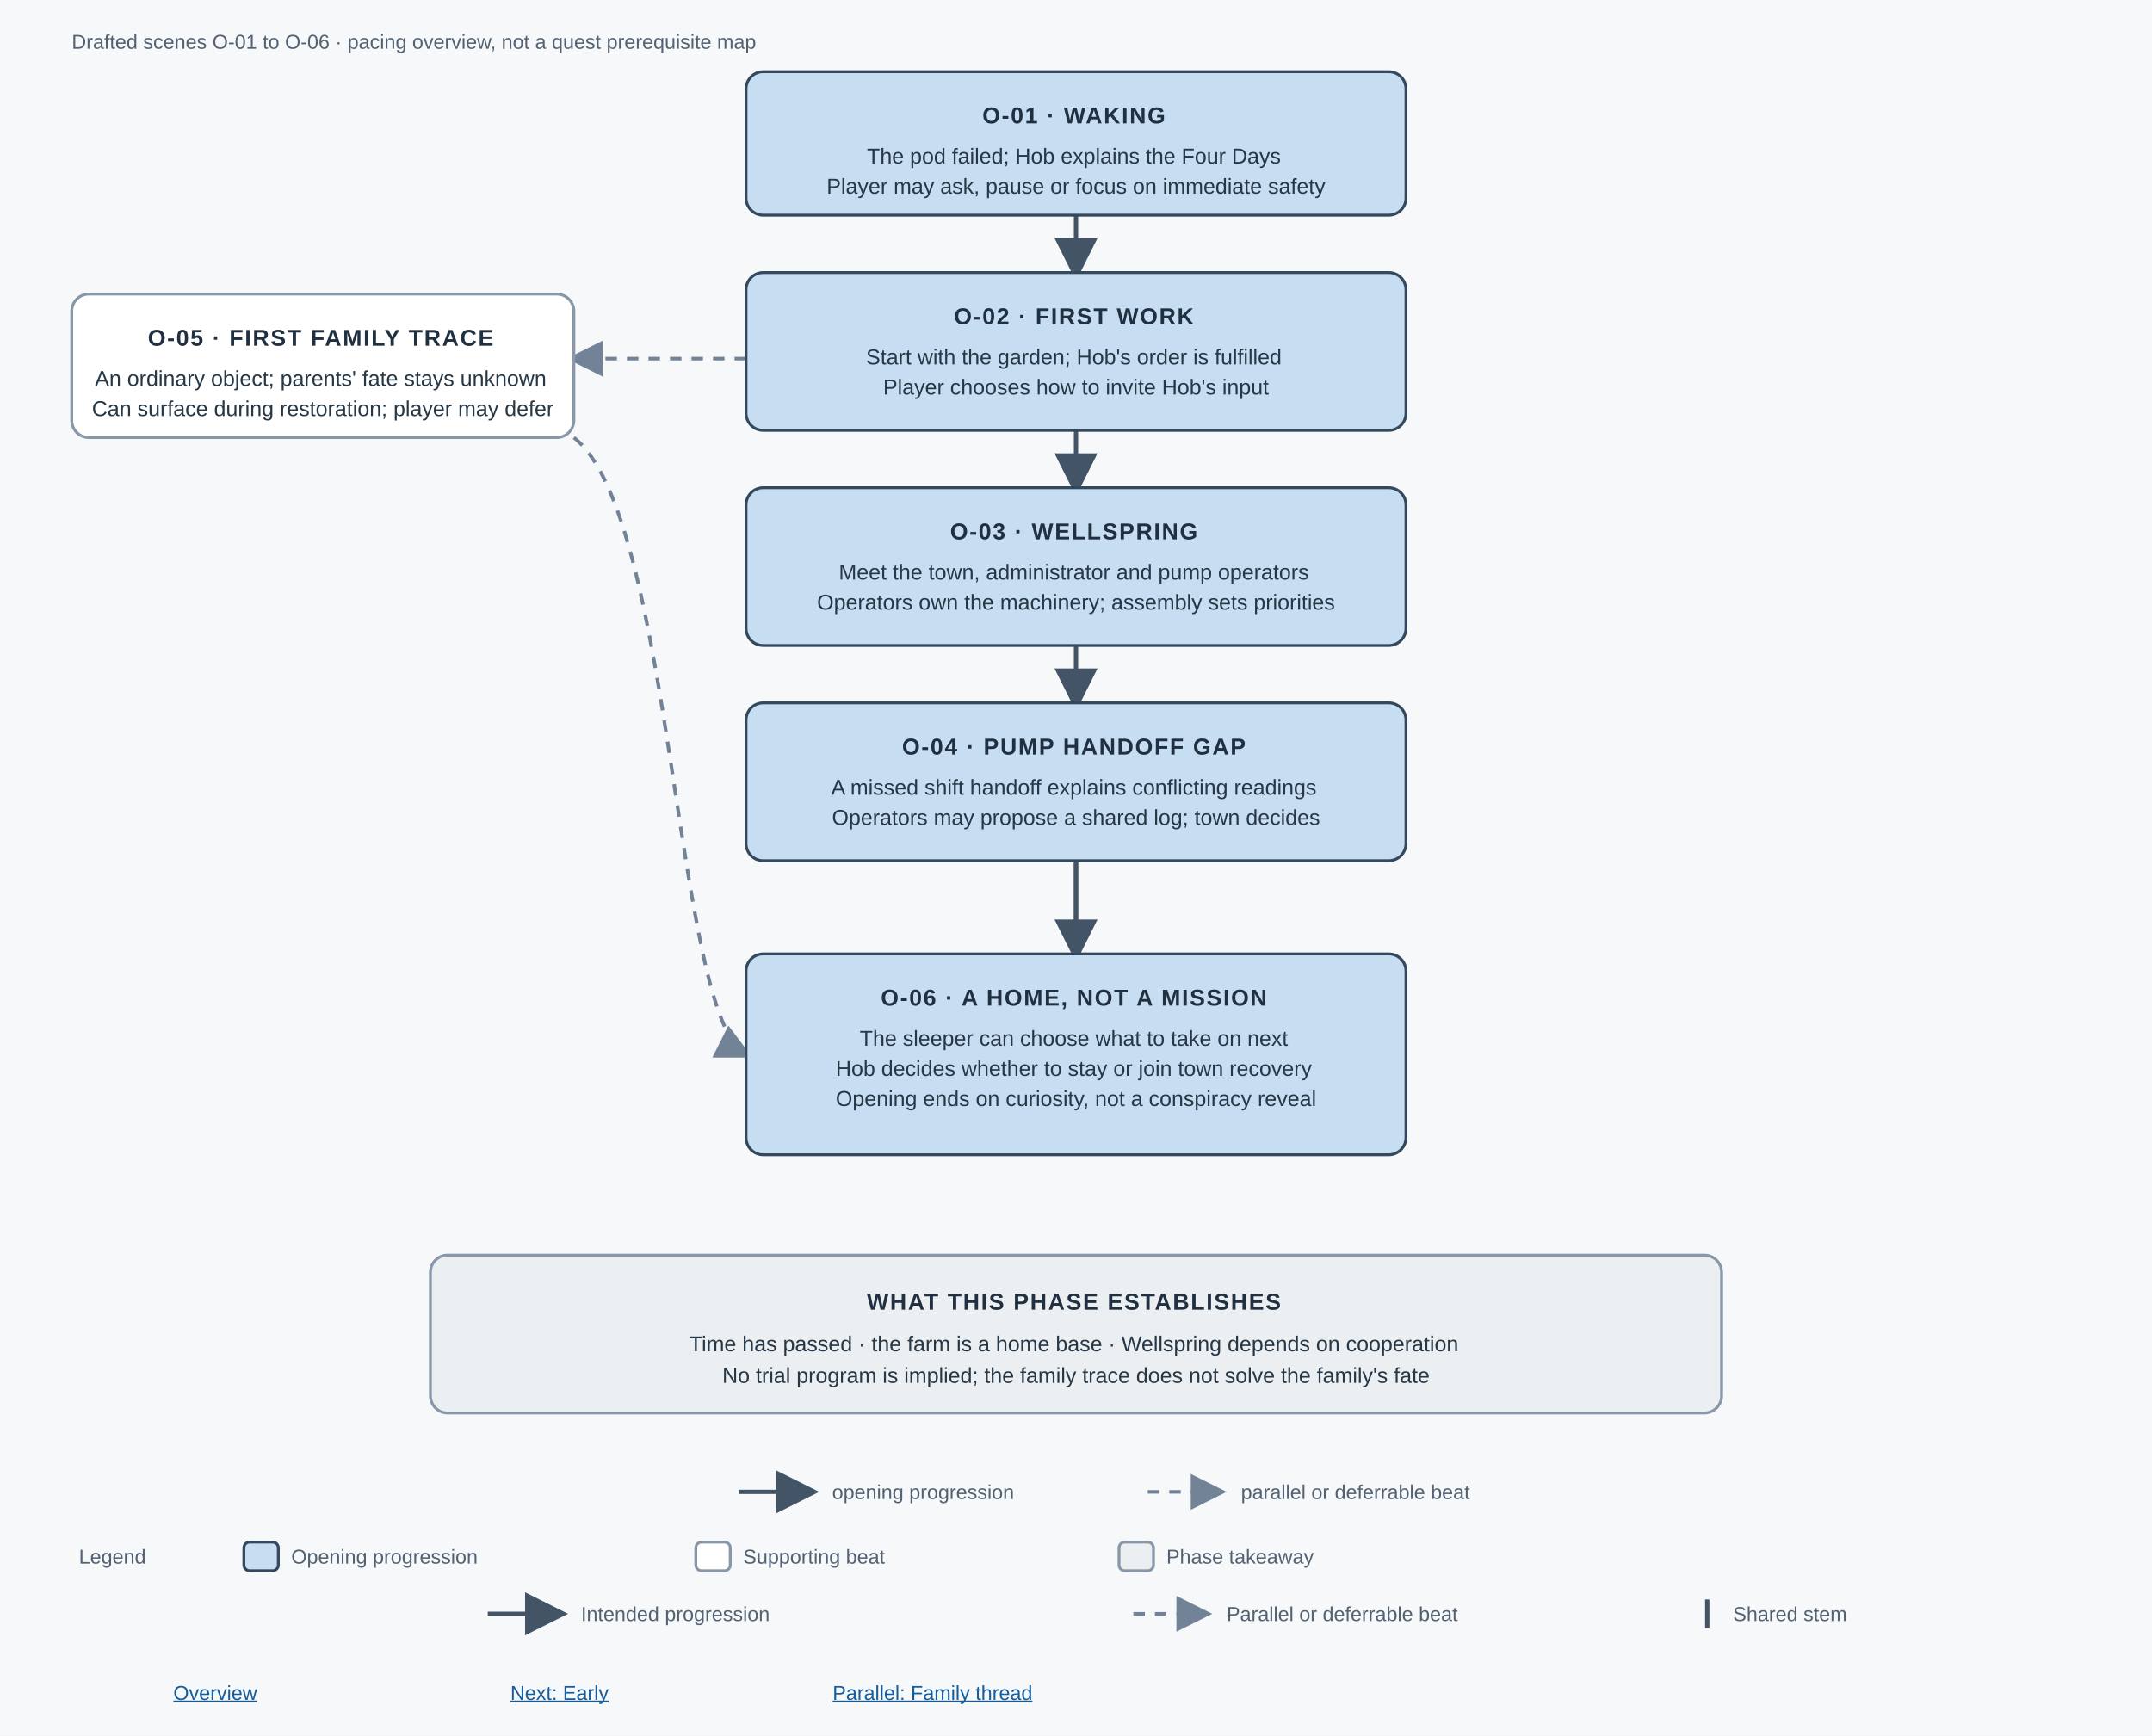
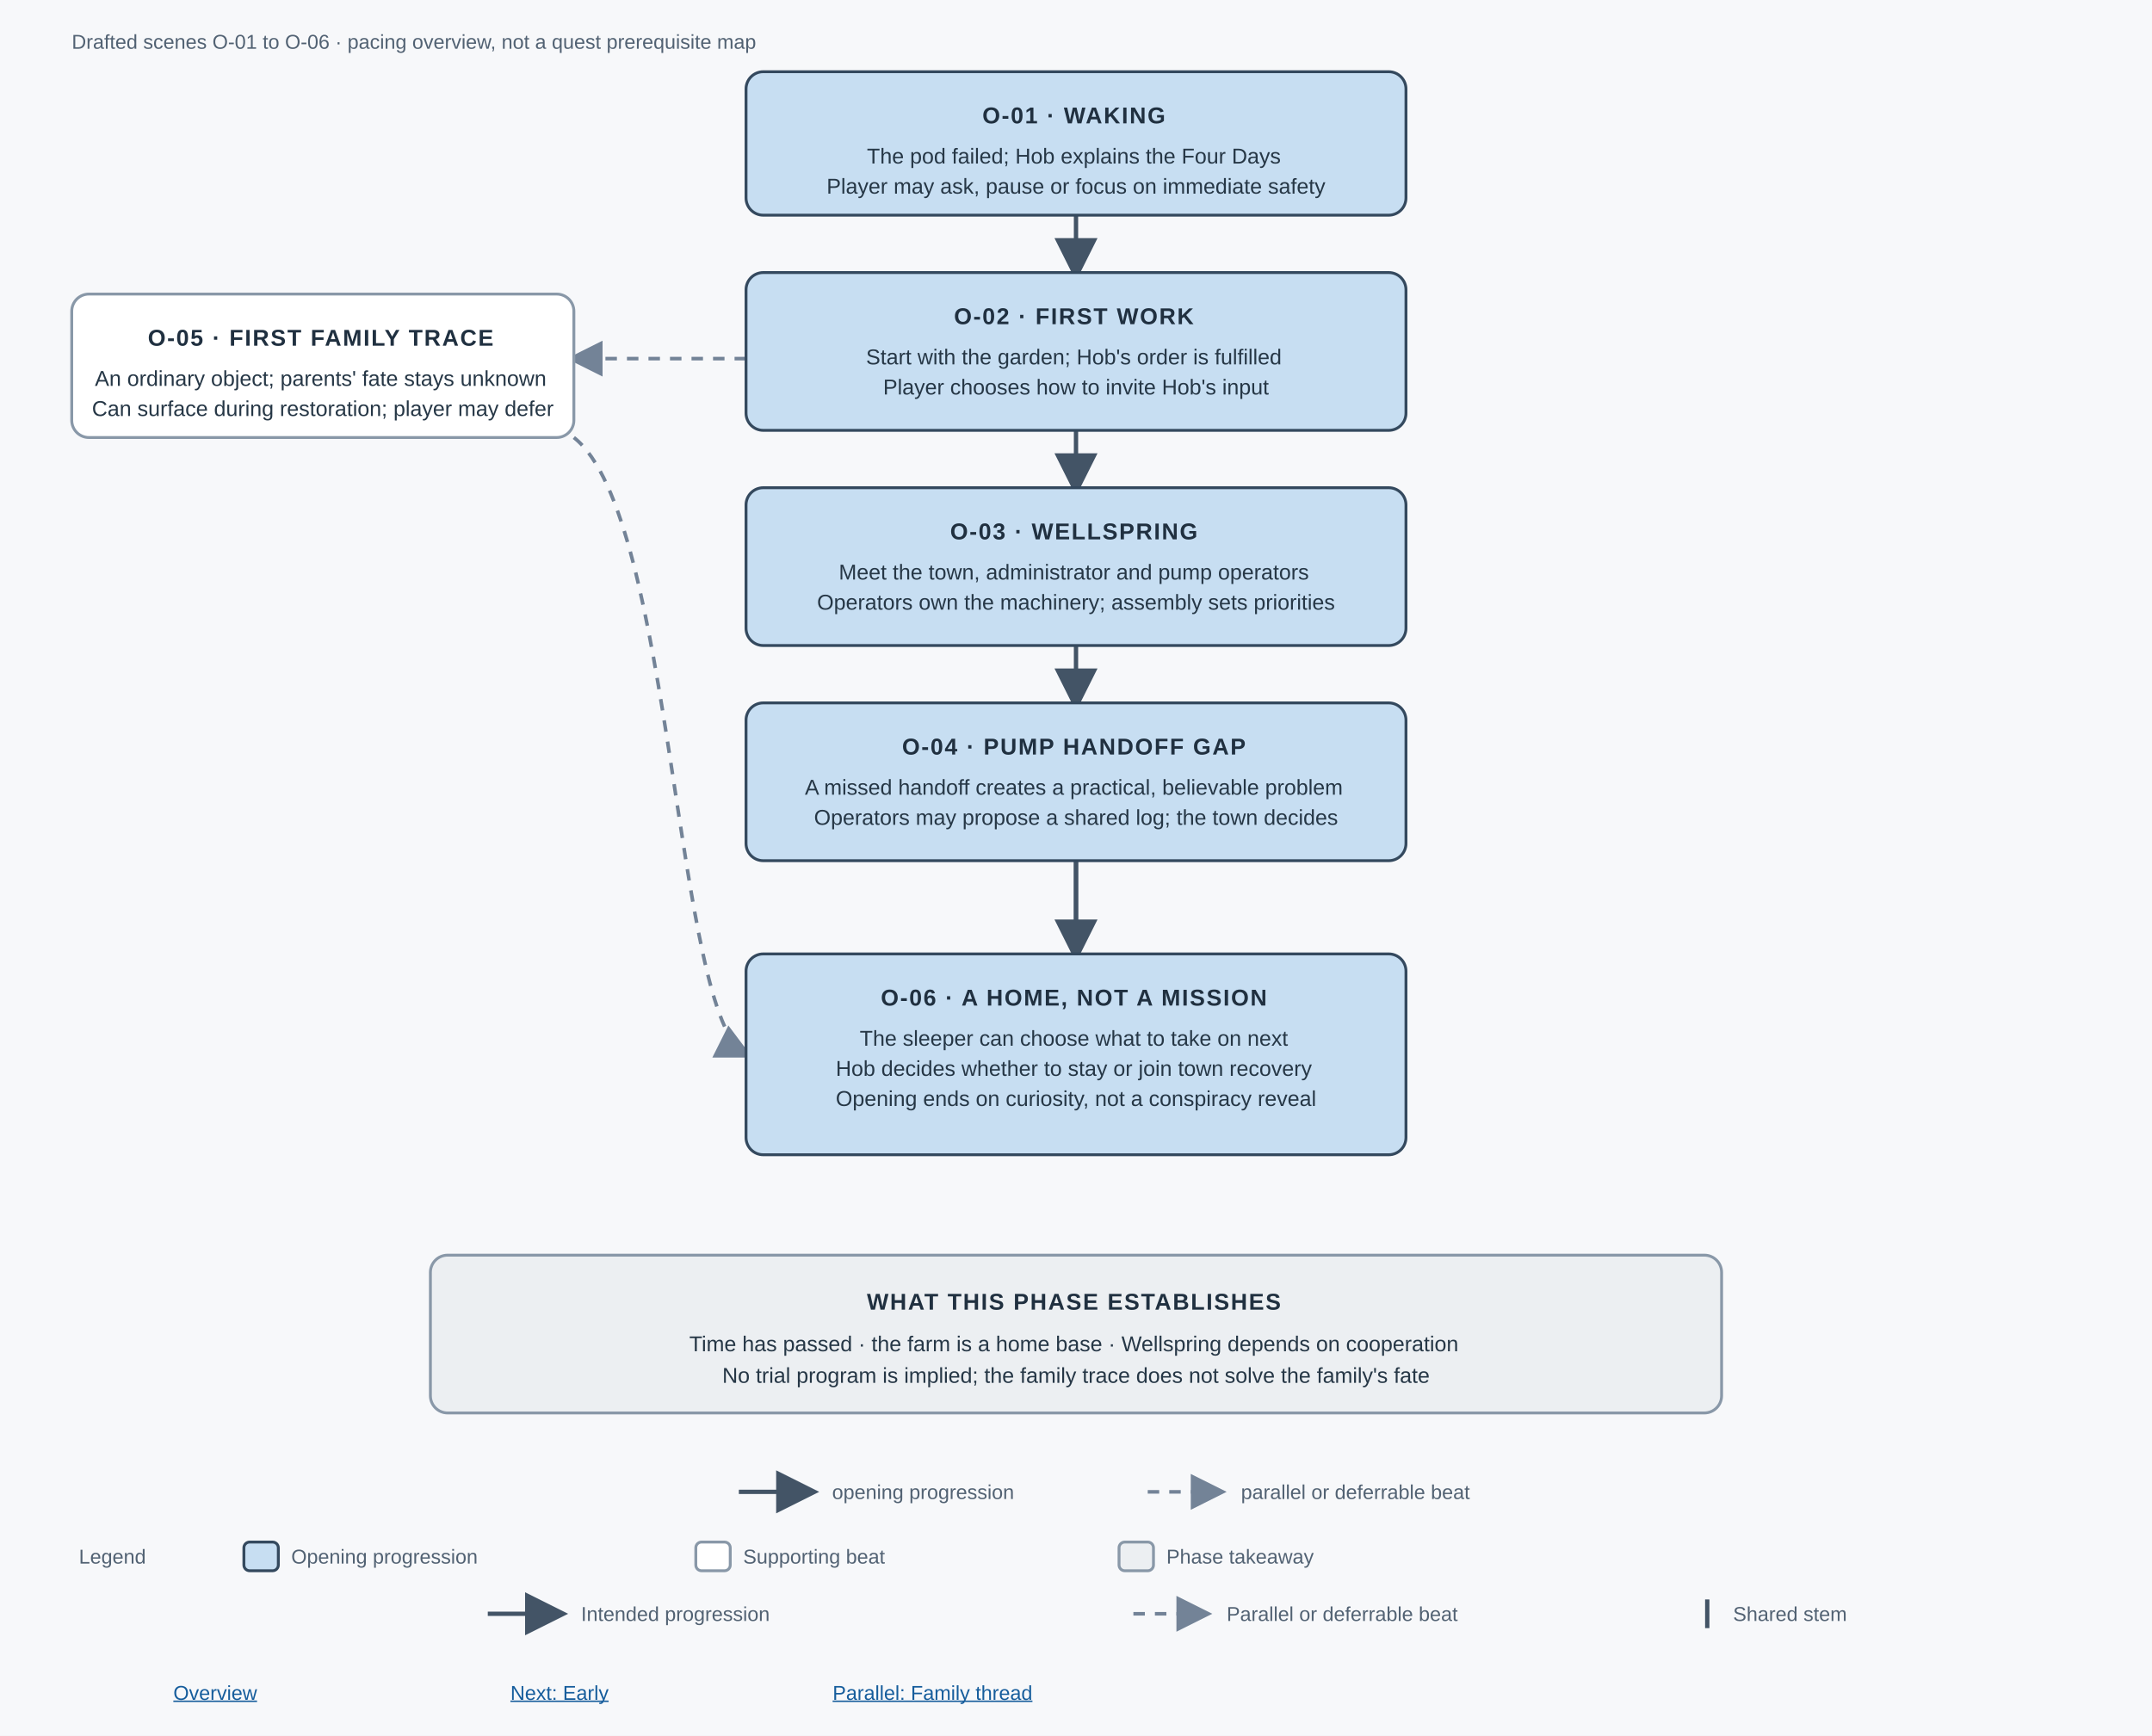
<svg xmlns="http://www.w3.org/2000/svg" width="1500" height="1210" viewBox="0 0 1500 1210" role="img" aria-labelledby="title description">
  <defs>
    <marker id="arrow" markerWidth="10" markerHeight="10" refX="8" refY="5" orient="auto" markerUnits="strokeWidth">
      <path d="M 0 0 L 10 5 L 0 10 z" fill="#435466" />
    </marker>
    <marker id="arrow-dashed" markerWidth="10" markerHeight="10" refX="8" refY="5" orient="auto" markerUnits="strokeWidth">
      <path d="M 0 0 L 10 5 L 0 10 z" fill="#738397" />
    </marker>
    <style>
			.background { fill: #f7f8fa; }
			.main { fill: #c7def2; stroke: #34495e; stroke-width: 2; }
			.side { fill: #ffffff; stroke: #8998a8; stroke-width: 2; }
			.summary { fill: #eceff2; stroke: #8998a8; stroke-width: 2; }
			.path { fill: none; stroke: #435466; stroke-width: 3; marker-end: url(#arrow); }
			.branch { fill: none; stroke: #738397; stroke-width: 2.5; stroke-dasharray: 8 7; marker-end: url(#arrow-dashed); }
			.trunk { fill: none; stroke: #435466; stroke-width: 3; }
			.title { fill: #203040; font: 700 16px "Segoe UI", Arial, sans-serif; letter-spacing: 1px; }
			.copy { fill: #263746; font: 15px "Segoe UI", Arial, sans-serif; }
			.small { fill: #526273; font: 14px "Segoe UI", Arial, sans-serif; }
			.label-bg { fill: #f7f8fa; }
			.label { fill: #526273; font: italic 13px "Segoe UI", Arial, sans-serif; }
			.nav-link { fill: #165d9c; font: 14px "Segoe UI", Arial, sans-serif; text-decoration: underline; cursor: pointer; }
		</style>
  </defs>
  <rect class="background" width="1500" height="1210" />
  <text class="small" x="50" y="34">Drafted scenes O-01 to O-06 · pacing overview, not a quest prerequisite map</text>
  <path class="path" d="M 750 150 V 190" />
  <path class="path" d="M 750 300 V 340" />
  <path class="path" d="M 750 450 V 490" />
  <path class="path" d="M 750 600 V 665" />
  <path class="branch" d="M 520 250 H 400" />
  <path class="branch" d="M 400 305 C 470 360 470 710 520 735" />
  <path class="trunk" d="M 750 600 V 735" />
  <path class="path" d="M 750 735 V 790" />
  <rect class="main" x="520" y="50" width="460" height="100" rx="12" />
  <text text-anchor="middle" x="750" y="86">
    <tspan class="title">O-01 · WAKING</tspan>
    <tspan class="copy" x="750" dy="28">The pod failed; Hob explains the Four Days</tspan>
    <tspan class="copy" x="750" dy="21">Player may ask, pause or focus on immediate safety</tspan>
  </text>
  <rect class="main" x="520" y="190" width="460" height="110" rx="12" />
  <text text-anchor="middle" x="750" y="226">
    <tspan class="title">O-02 · FIRST WORK</tspan>
    <tspan class="copy" x="750" dy="28">Start with the garden; Hob's order is fulfilled</tspan>
    <tspan class="copy" x="750" dy="21">Player chooses how to invite Hob's input</tspan>
  </text>
  <rect class="main" x="520" y="340" width="460" height="110" rx="12" />
  <text text-anchor="middle" x="750" y="376">
    <tspan class="title">O-03 · WELLSPRING</tspan>
    <tspan class="copy" x="750" dy="28">Meet the town, administrator and pump operators</tspan>
    <tspan class="copy" x="750" dy="21">Operators own the machinery; assembly sets priorities</tspan>
  </text>
  <rect class="main" x="520" y="490" width="460" height="110" rx="12" />
  <text text-anchor="middle" x="750" y="526">
    <tspan class="title">O-04 · PUMP HANDOFF GAP</tspan>
-     <tspan class="copy" x="750" dy="28">A missed shift handoff explains conflicting readings</tspan>
-     <tspan class="copy" x="750" dy="21">Operators may propose a shared log; town decides</tspan>
+     <tspan class="copy" x="750" dy="28">A missed handoff creates a practical, believable problem</tspan>
+     <tspan class="copy" x="750" dy="21">Operators may propose a shared log; the town decides</tspan>
  </text>
  <rect class="side" x="50" y="205" width="350" height="100" rx="12" />
  <text text-anchor="middle" x="225" y="241">
    <tspan class="title">O-05 · FIRST FAMILY TRACE</tspan>
    <tspan class="copy" x="225" dy="28">An ordinary object; parents' fate stays unknown</tspan>
    <tspan class="copy" x="225" dy="21">Can surface during restoration; player may defer</tspan>
  </text>
  <rect class="main" x="520" y="665" width="460" height="140" rx="12" />
  <text text-anchor="middle" x="750" y="701">
    <tspan class="title">O-06 · A HOME, NOT A MISSION</tspan>
    <tspan class="copy" x="750" dy="28">The sleeper can choose what to take on next</tspan>
    <tspan class="copy" x="750" dy="21">Hob decides whether to stay or join town recovery</tspan>
    <tspan class="copy" x="750" dy="21">Opening ends on curiosity, not a conspiracy reveal</tspan>
  </text>
  <rect class="summary" x="300" y="875" width="900" height="110" rx="12" />
  <text text-anchor="middle" x="750" y="913">
    <tspan class="title">WHAT THIS PHASE ESTABLISHES</tspan>
    <tspan class="copy" x="750" dy="29">Time has passed · the farm is a home base · Wellspring depends on cooperation</tspan>
    <tspan class="copy" x="750" dy="22">No trial program is implied; the family trace does not solve the family's fate</tspan>
  </text>
  <line x1="515" y1="1040" x2="565" y2="1040" class="path" />
  <text class="small" x="580" y="1045">opening progression</text>
  <line x1="800" y1="1040" x2="850" y2="1040" class="branch" />
  <text class="small" x="865" y="1045">parallel or deferrable beat</text>
  <g>
    <text class="small" x="55" y="1090" font-weight="700">Legend</text>
    <rect x="170" y="1075" width="24" height="20" rx="4" class="main" />
    <text class="small" x="203" y="1090">Opening progression</text>
    <rect x="485" y="1075" width="24" height="20" rx="4" class="side" />
    <text class="small" x="518" y="1090">Supporting beat</text>
    <rect x="780" y="1075" width="24" height="20" rx="4" class="summary" />
    <text class="small" x="813" y="1090">Phase takeaway</text>
    <line x1="340" y1="1125" x2="390" y2="1125" class="path" />
    <text class="small" x="405" y="1130">Intended progression</text>
    <line x1="790" y1="1125" x2="840" y2="1125" class="branch" />
    <text class="small" x="855" y="1130">Parallel or deferrable beat</text>
    <line x1="1190" y1="1115" x2="1190" y2="1135" class="trunk" />
    <text class="small" x="1208" y="1130">Shared stem</text>
  </g>
  <g text-anchor="middle">
    <a href="Overview.svg">
      <text class="nav-link" x="150" y="1185">Overview</text>
    </a>
    <a href="Early.svg">
      <text class="nav-link" x="390" y="1185">Next: Early</text>
    </a>
    <a href="Family.svg">
      <text class="nav-link" x="650" y="1185">Parallel: Family thread</text>
    </a>
  </g>
</svg>
